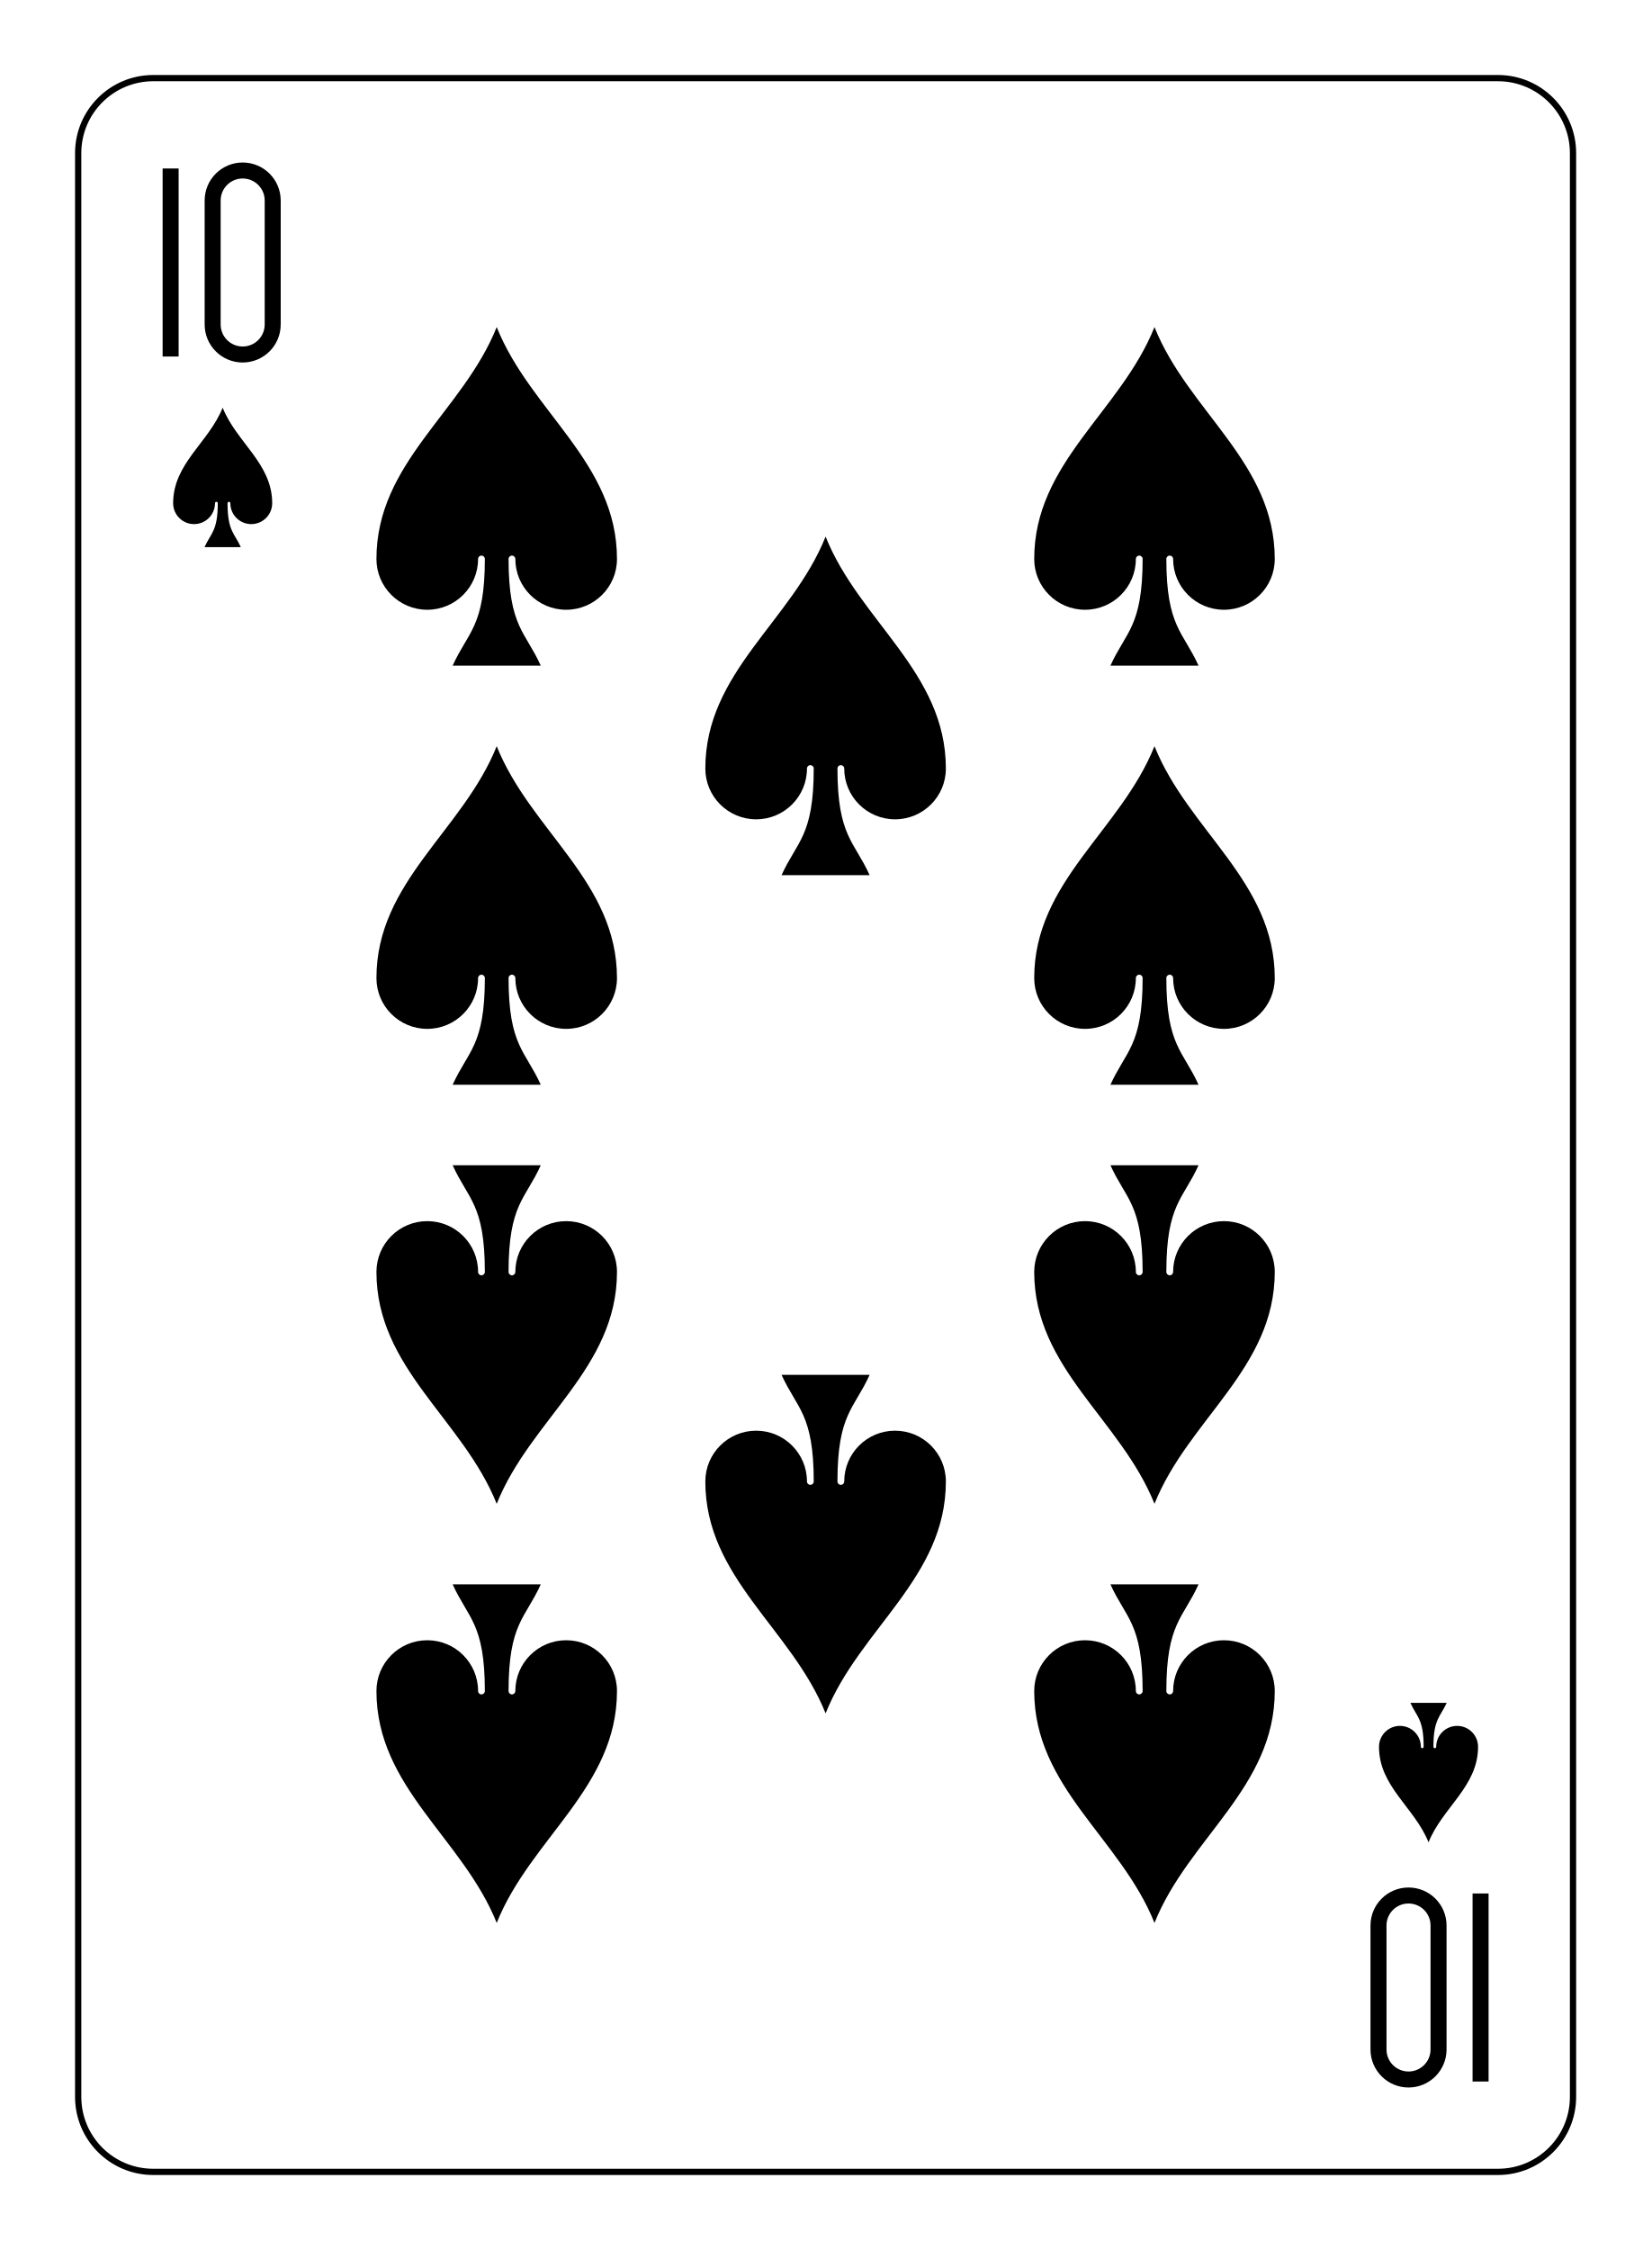
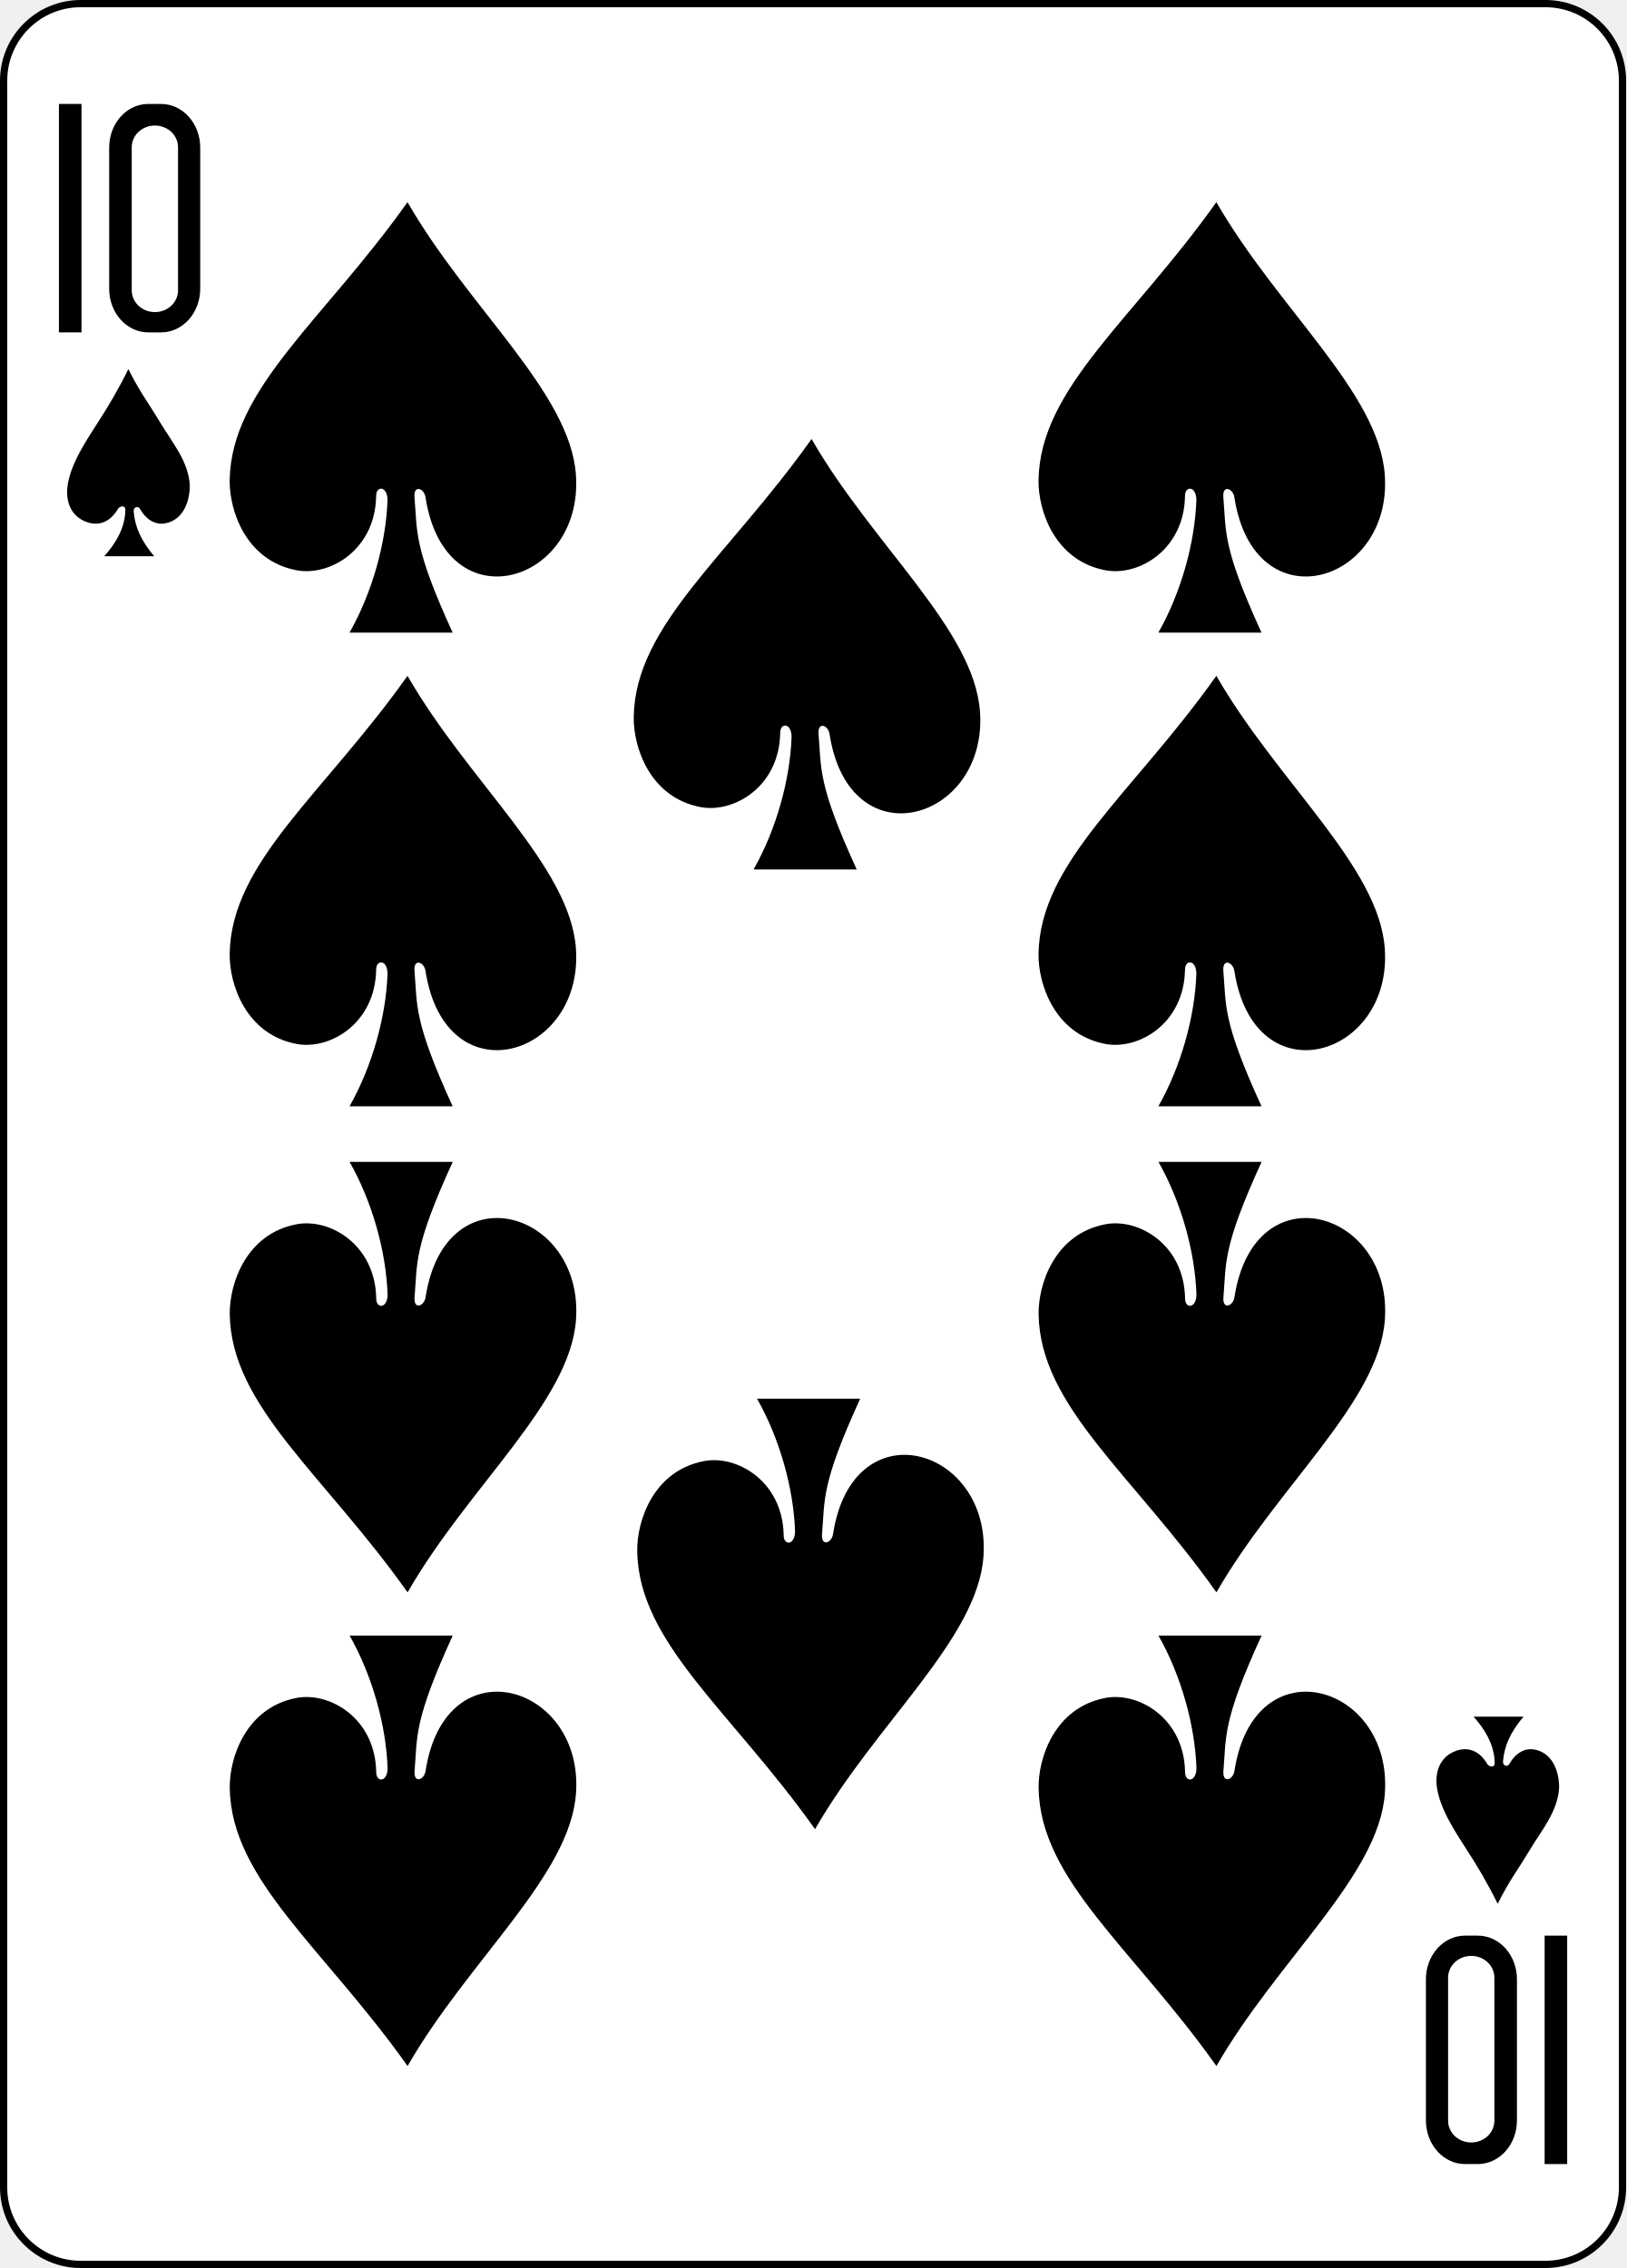
- <svg xmlns="http://www.w3.org/2000/svg" xmlns:xlink="http://www.w3.org/1999/xlink" class="card" face="TS" height="94mm" preserveAspectRatio="none" viewBox="-132 -180 264 360" width="69mm">
-   <symbol id="SST" viewBox="-600 -600 1200 1200" preserveAspectRatio="xMinYMid">
-     <path d="M0 -500C100 -250 355 -100 355 185A150 150 0 0 1 55 185A10 10 0 0 0 35 185C35 385 85 400 130 500L-130 500C-85 400 -35 385 -35 185A10 10 0 0 0 -55 185A150 150 0 0 1 -355 185C-355 -100 -100 -250 0 -500Z" fill="black" />
-   </symbol>
-   <symbol id="VST" viewBox="-500 -500 1000 1000" preserveAspectRatio="xMinYMid">
-     <path d="M-260 430L-260 -430M-50 0L-50 -310A150 150 0 0 1 250 -310L250 310A150 150 0 0 1 -50 310Z" stroke="black" stroke-width="80" stroke-linecap="square" stroke-miterlimit="1.5" fill="none" />
-   </symbol>
-   <rect x="-240" y="-336" width="480" height="672" fill="white" />
-   <rect width="239" height="335" x="-119.5" y="-167.5" rx="12" ry="12" fill="white" stroke="black" />
-   <use xlink:href="#VST" height="32" x="-112.4" y="-154" />
-   <use xlink:href="#SST" height="26.769" x="-109.784" y="-117" />
-   <use xlink:href="#SST" height="65" x="-85.084" y="-133.084" />
-   <use xlink:href="#SST" height="65" x="20.084" y="-133.084" />
-   <use xlink:href="#SST" height="65" x="-85.084" y="-66.028" />
-   <use xlink:href="#SST" height="65" x="20.084" y="-66.028" />
-   <use xlink:href="#SST" height="65" x="-32.5" y="-99.556" />
-   <g transform="rotate(180)">
-     <use xlink:href="#VST" height="32" x="-112.4" y="-154" />
-     <use xlink:href="#SST" height="26.769" x="-109.784" y="-117" />
-     <use xlink:href="#SST" height="65" x="-85.084" y="-133.084" />
-     <use xlink:href="#SST" height="65" x="20.084" y="-133.084" />
-     <use xlink:href="#SST" height="65" x="-85.084" y="-66.028" />
-     <use xlink:href="#SST" height="65" x="20.084" y="-66.028" />
-     <use xlink:href="#SST" height="65" x="-32.5" y="-99.556" />
+ <svg xmlns="http://www.w3.org/2000/svg" width="224.225" height="312.808" id="svg4423" version="1.1">
+   <defs id="defs4425" />
+   <g id="layer1" transform="translate(-259.9347,-369.7772)">
+     <g transform="translate(-1383.996,-219.6761)" id="g3582" style="display:inline">
+       <g id="g8208">
+         <g id="g8795-1" style="display:inline" transform="matrix(-1,0,0,-1,8572.044,-1533.237)">
+           <rect ry="10.63" rx="10.63" style="display:inline;fill:#ffffff;fill-opacity:1;stroke:#000000;stroke-width:0.997;stroke-miterlimit:4;stroke-dasharray:none;stroke-opacity:1" id="rect6365-8" width="223.228" height="311.811" x="6704.386" y="-2435" />
+           <g id="g8612-4" transform="matrix(0.3010621,0,0,0.3010621,5267.56,-1982.703)">
+             <path id="path7216-9" d="m 4797.862,-1351.724 0,-104.652 10.333,0 0,104.652 z" style="display:inline;fill:#000000;fill-opacity:1" />
+             <path id="rect7235-6" d="m 4838.815,-1456.376 c -9.945,0 -17.941,8.924 -17.941,20.004 l 0,64.644 c 0,11.08 7.995,20.004 17.941,20.004 l 5.796,0 c 9.945,0 17.956,-8.924 17.956,-20.004 l 0,-64.644 c 0,-11.08 -8.011,-20.004 -17.956,-20.004 l -5.796,0 z m 2.993,9.892 c 5.874,0 10.601,4.441 10.601,9.971 l 0,65.51 c 0,5.53 -4.726,9.986 -10.601,9.986 -5.874,0 -10.601,-4.457 -10.601,-9.986 l 0,-65.51 c 0,-5.53 4.726,-9.971 10.601,-9.971 z" style="display:inline;fill:#000000;fill-opacity:1;stroke:none" />
+             <g style="display:inline;fill:#f60302;fill-opacity:1" id="g7984-3" transform="matrix(-0.5040424,0,0,-0.5040424,7403.638,312.0782)">
+               <path id="path7986-78" d="m 3799.25,1843.75 0,-207.625 20.5,0 0,207.625 z" style="display:inline;fill:#000000;fill-opacity:1" />
+               <path id="path7988-8" d="m 3880.5,1636.125 c -19.731,0 -35.594,17.704 -35.594,39.688 l 0,128.25 c 0,21.983 15.863,39.688 35.594,39.688 l 11.5,0 c 19.731,0 35.625,-17.704 35.625,-39.688 l 0,-128.25 c 0,-21.983 -15.894,-39.688 -35.625,-39.688 l -11.5,0 z m 5.938,19.625 c 11.654,0 21.031,8.81 21.031,19.781 l 0,129.969 c 0,10.971 -9.377,19.812 -21.031,19.812 -11.654,0 -21.031,-8.842 -21.031,-19.812 l 0,-129.969 c 0,-10.971 9.377,-19.781 21.031,-19.781 z" style="fill:#000000;fill-opacity:1;stroke:none" />
+             </g>
+           </g>
+         </g>
+       </g>
+       <path id="path3240" d="m 1697.366,658.472 c 0.015,-2.026 -1.587,-2.064 -1.569,-0.586 -0.134,7.429 -6.417,11.086 -10.981,10.219 -7.036,-1.338 -9.282,-8.322 -9.215,-12.435 0.207,-12.696 12.988,-22.058 24.52,-38.335 8.45,14.691 22.397,26.23 23.223,37.586 1.098,15.098 -18.009,20.73 -20.737,3.133 -0.176,-1.243 -1.64,-1.801 -1.526,-0.065 0.414,4.823 -0.175,6.831 5.266,18.719 l -14.222,0 c 3.15,-5.555 5.025,-12.375 5.24,-18.236 z" style="display:inline;fill:#000000;fill-opacity:1" />
+       <path id="path3242" d="m 1753.081,691.137 c 0.015,-2.026 -1.587,-2.064 -1.569,-0.586 -0.134,7.429 -6.417,11.086 -10.981,10.219 -7.036,-1.338 -9.282,-8.322 -9.215,-12.435 0.207,-12.696 12.988,-22.058 24.52,-38.335 8.45,14.691 22.397,26.23 23.223,37.586 1.098,15.098 -18.009,20.73 -20.737,3.133 -0.176,-1.243 -1.64,-1.801 -1.526,-0.065 0.414,4.823 -0.175,6.831 5.266,18.719 l -14.222,0 c 3.15,-5.555 5.025,-12.375 5.24,-18.236 z" style="display:inline;fill:#000000;fill-opacity:1" />
+       <path id="path3244" d="m 1808.898,658.472 c 0.015,-2.026 -1.587,-2.064 -1.569,-0.586 -0.134,7.429 -6.417,11.086 -10.981,10.219 -7.036,-1.338 -9.282,-8.322 -9.215,-12.435 0.207,-12.696 12.988,-22.058 24.52,-38.335 8.45,14.691 22.397,26.23 23.223,37.586 1.098,15.098 -18.009,20.73 -20.737,3.133 -0.176,-1.243 -1.64,-1.801 -1.526,-0.065 0.414,4.823 -0.175,6.831 5.266,18.719 l -14.222,0 c 3.15,-5.555 5.025,-12.375 5.24,-18.236 z" style="display:inline;fill:#000000;fill-opacity:1" />
+       <path id="path3246" d="m 1808.898,723.803 c 0.015,-2.026 -1.587,-2.064 -1.569,-0.586 -0.134,7.429 -6.417,11.086 -10.981,10.219 -7.036,-1.338 -9.282,-8.322 -9.215,-12.435 0.207,-12.696 12.988,-22.058 24.52,-38.335 8.45,14.691 22.397,26.23 23.223,37.586 1.098,15.098 -18.009,20.73 -20.737,3.133 -0.176,-1.243 -1.64,-1.801 -1.526,-0.065 0.414,4.823 -0.175,6.831 5.266,18.719 l -14.222,0 c 3.15,-5.555 5.025,-12.375 5.24,-18.236 z" style="display:inline;fill:#000000;fill-opacity:1" />
+       <path id="path3248" d="m 1697.366,723.803 c 0.015,-2.026 -1.587,-2.064 -1.569,-0.586 -0.134,7.429 -6.417,11.086 -10.981,10.219 -7.036,-1.338 -9.282,-8.322 -9.215,-12.435 0.207,-12.696 12.988,-22.058 24.52,-38.335 8.45,14.691 22.397,26.23 23.223,37.586 1.098,15.098 -18.009,20.73 -20.737,3.133 -0.176,-1.243 -1.64,-1.801 -1.526,-0.065 0.414,4.823 -0.175,6.831 5.266,18.719 l -14.222,0 c 3.15,-5.555 5.025,-12.375 5.24,-18.236 z" style="display:inline;fill:#000000;fill-opacity:1" />
+       <path id="path3276" d="m 1808.909,767.937 c 0.015,2.026 -1.587,2.064 -1.569,0.586 -0.134,-7.429 -6.417,-11.086 -10.981,-10.219 -7.036,1.338 -9.282,8.322 -9.215,12.435 0.207,12.696 12.988,22.058 24.52,38.335 8.45,-14.691 22.397,-26.23 23.223,-37.586 1.098,-15.098 -18.009,-20.73 -20.737,-3.133 -0.176,1.243 -1.64,1.801 -1.526,0.065 0.414,-4.823 -0.175,-6.831 5.266,-18.719 l -14.222,0 c 3.15,5.555 5.025,12.375 5.24,18.236 z" style="display:inline;fill:#000000;fill-opacity:1" />
+       <path id="path3278" d="m 1808.909,833.268 c 0.015,2.026 -1.587,2.064 -1.569,0.586 -0.134,-7.429 -6.417,-11.086 -10.981,-10.219 -7.036,1.338 -9.282,8.322 -9.215,12.435 0.207,12.696 12.988,22.058 24.52,38.335 8.45,-14.691 22.397,-26.23 23.223,-37.586 1.098,-15.098 -18.009,-20.73 -20.737,-3.133 -0.176,1.243 -1.64,1.801 -1.526,0.065 0.414,-4.823 -0.175,-6.831 5.266,-18.719 l -14.222,0 c 3.15,5.555 5.025,12.375 5.24,18.236 z" style="display:inline;fill:#000000;fill-opacity:1" />
+       <path id="path3280" d="m 1753.56,800.602 c 0.015,2.026 -1.587,2.064 -1.569,0.586 -0.134,-7.429 -6.417,-11.086 -10.981,-10.219 -7.036,1.338 -9.282,8.322 -9.215,12.435 0.207,12.696 12.988,22.058 24.52,38.335 8.45,-14.691 22.397,-26.23 23.223,-37.586 1.098,-15.098 -18.009,-20.73 -20.737,-3.133 -0.176,1.243 -1.64,1.801 -1.526,0.065 0.414,-4.823 -0.175,-6.831 5.266,-18.719 l -14.222,0 c 3.15,5.555 5.025,12.375 5.24,18.236 z" style="display:inline;fill:#000000;fill-opacity:1" />
+       <path id="path3282" d="m 1697.376,767.937 c 0.015,2.026 -1.587,2.064 -1.569,0.586 -0.134,-7.429 -6.417,-11.086 -10.981,-10.219 -7.036,1.338 -9.282,8.322 -9.215,12.435 0.207,12.696 12.988,22.058 24.52,38.335 8.45,-14.691 22.397,-26.23 23.223,-37.586 1.098,-15.098 -18.009,-20.73 -20.737,-3.133 -0.176,1.243 -1.64,1.801 -1.526,0.065 0.414,-4.823 -0.175,-6.831 5.266,-18.719 l -14.222,0 c 3.15,5.555 5.025,12.375 5.24,18.236 z" style="display:inline;fill:#000000;fill-opacity:1" />
+       <path id="path3284" d="m 1697.376,833.268 c 0.015,2.026 -1.587,2.064 -1.569,0.586 -0.134,-7.429 -6.417,-11.086 -10.981,-10.219 -7.036,1.338 -9.282,8.322 -9.215,12.435 0.207,12.696 12.988,22.058 24.52,38.335 8.45,-14.691 22.397,-26.23 23.223,-37.586 1.098,-15.098 -18.009,-20.73 -20.737,-3.133 -0.176,1.243 -1.64,1.801 -1.526,0.065 0.414,-4.823 -0.175,-6.831 5.266,-18.719 l -14.222,0 c 3.15,5.555 5.025,12.375 5.24,18.236 z" style="display:inline;fill:#000000;fill-opacity:1" />
+       <path id="path3318" d="m 1661.219,659.822 c 0.01,-0.872 -0.895,-0.465 -1.018,-0.19 -1.163,1.986 -2.865,2.448 -4.548,1.732 -1.667,-0.709 -2.604,-2.28 -2.454,-4.522 0.31,-3.438 3.035,-7.2 4.355,-9.326 1.252,-1.93 2.628,-4.222 4.077,-7.154 1.697,3.363 2.559,4.321 4.405,7.391 1.626,2.704 3.893,5.353 4.067,8.622 0,2.485 -1.046,4.832 -3.399,5.259 -1.331,0.242 -2.579,-0.442 -3.504,-2.037 -0.282,-0.407 -0.849,-0.195 -0.839,0.362 0.165,2.093 0.955,3.983 2.829,6.212 l -6.887,0 c 1.41,-1.576 2.849,-3.704 2.915,-6.349 z" style="display:inline;fill:#000000;fill-opacity:1" />
+       <path style="display:inline;fill:#000000;fill-opacity:1" d="m 1850.034,832.567 c 0.01,0.872 -0.895,0.465 -1.018,0.19 -1.163,-1.986 -2.865,-2.448 -4.548,-1.732 -1.667,0.709 -2.604,2.28 -2.454,4.522 0.31,3.438 3.035,7.2 4.355,9.326 1.252,1.93 2.628,4.222 4.077,7.154 1.697,-3.363 2.559,-4.321 4.405,-7.392 1.626,-2.704 3.893,-5.353 4.067,-8.622 0,-2.485 -1.046,-4.832 -3.399,-5.259 -1.331,-0.242 -2.579,0.442 -3.504,2.037 -0.282,0.407 -0.849,0.195 -0.839,-0.362 0.165,-2.093 0.955,-3.983 2.829,-6.212 l -6.887,0 c 1.41,1.576 2.849,3.704 2.915,6.349 z" id="path3342" />
+     </g>
  </g>
</svg>
